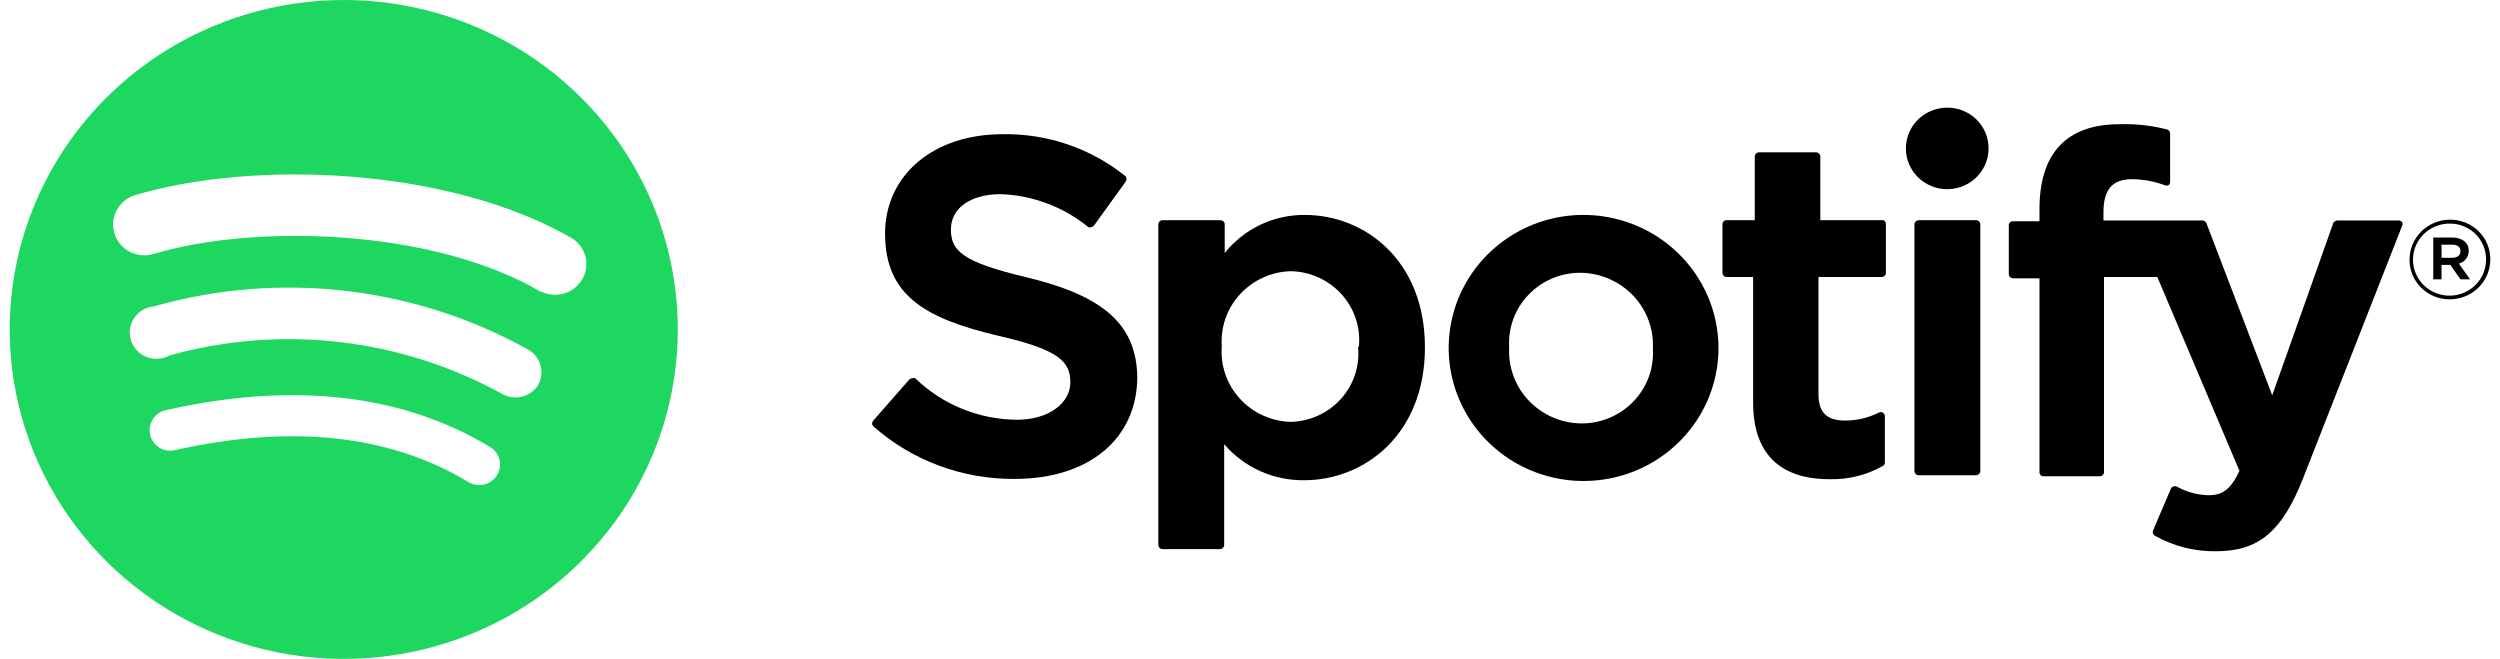
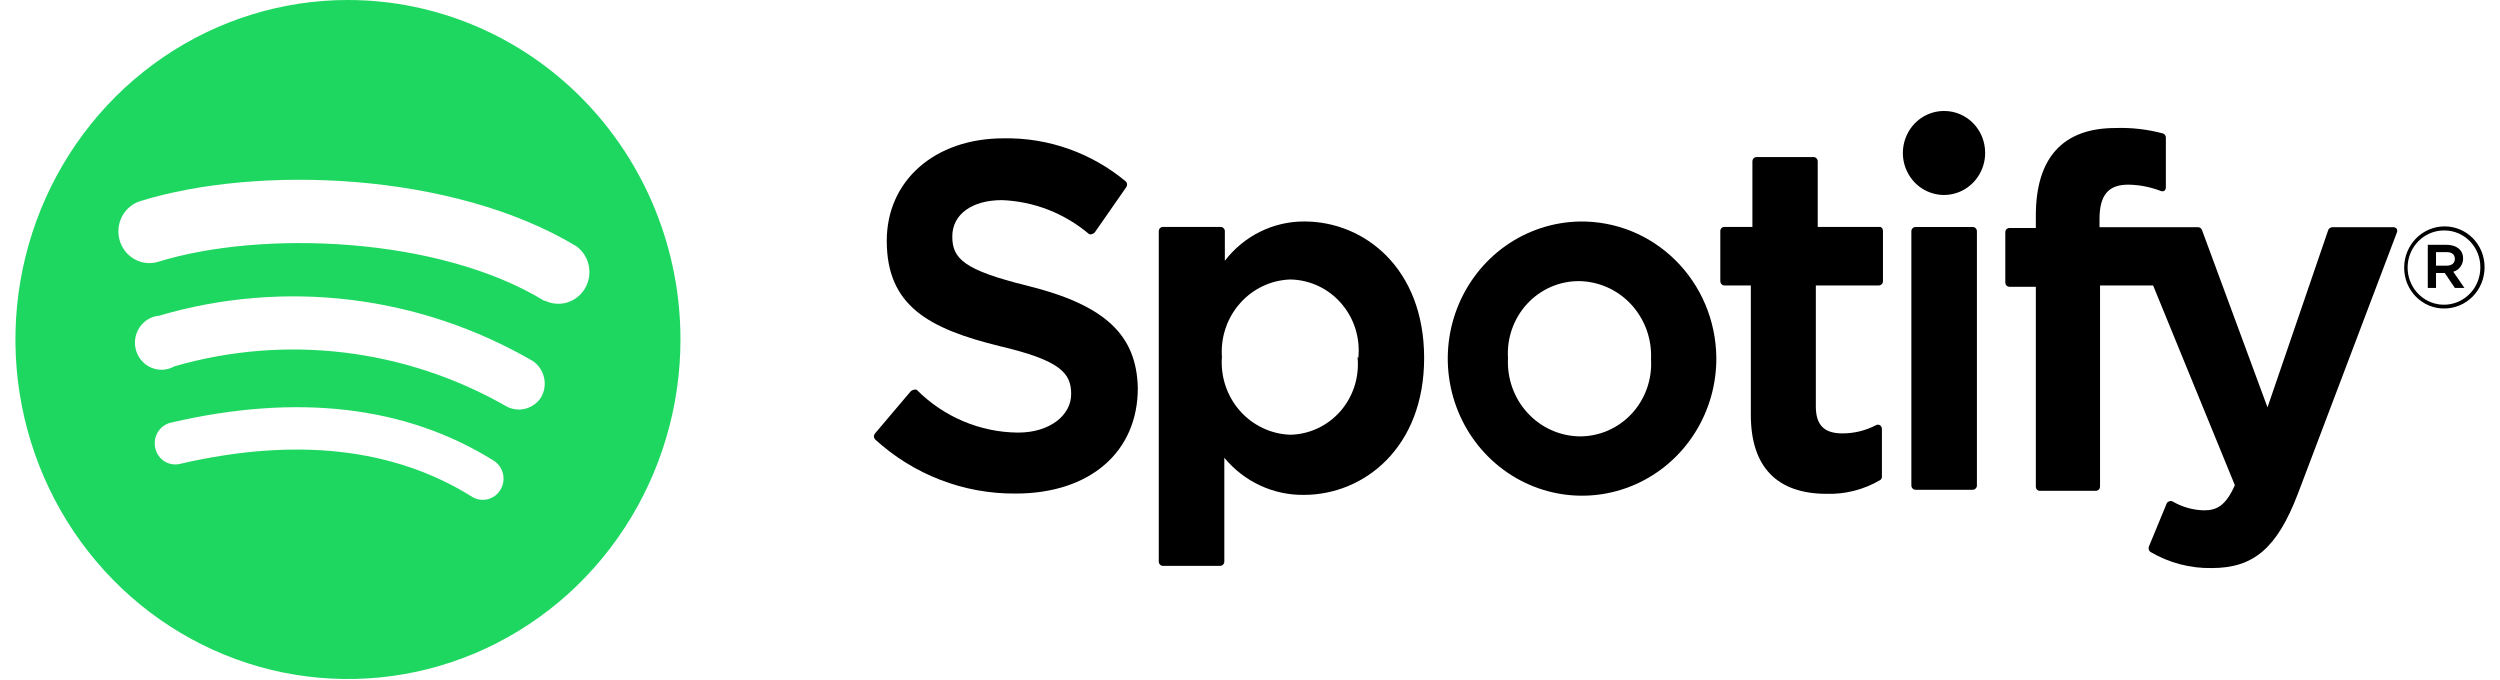
- <svg xmlns="http://www.w3.org/2000/svg" width="129" height="34" viewBox="0 0 129 34" fill="none">
-   <path d="M17.738 0C14.328 0 10.996 0.997 8.161 2.865C5.326 4.733 3.117 7.388 1.812 10.494C0.507 13.601 0.166 17.019 0.831 20.317C1.496 23.614 3.138 26.643 5.549 29.021C7.96 31.398 11.031 33.017 14.375 33.673C17.718 34.329 21.184 33.993 24.334 32.706C27.484 31.419 30.176 29.24 32.07 26.445C33.964 23.649 34.975 20.362 34.975 17C34.975 12.491 33.159 8.167 29.927 4.979C26.694 1.791 22.309 0 17.738 0ZM25.648 24.516C25.575 24.637 25.478 24.741 25.363 24.824C25.248 24.907 25.118 24.966 24.98 24.999C24.842 25.032 24.698 25.037 24.558 25.015C24.417 24.993 24.283 24.943 24.162 24.869C20.118 22.427 15.027 21.884 9.029 23.227C8.893 23.26 8.751 23.265 8.613 23.242C8.475 23.22 8.342 23.171 8.223 23.098C8.104 23.025 8.001 22.929 7.92 22.816C7.838 22.703 7.781 22.576 7.75 22.441C7.717 22.305 7.712 22.165 7.734 22.027C7.757 21.89 7.806 21.758 7.881 21.64C7.955 21.521 8.052 21.418 8.166 21.337C8.281 21.256 8.41 21.197 8.548 21.165C15.11 19.686 20.75 20.324 25.29 23.065C25.532 23.211 25.706 23.445 25.773 23.718C25.84 23.99 25.795 24.277 25.648 24.516ZM27.753 19.89C27.561 20.181 27.262 20.389 26.919 20.47C26.576 20.551 26.215 20.498 25.909 20.324C20.679 17.446 14.504 16.734 8.74 18.343C8.561 18.442 8.362 18.5 8.157 18.512C7.952 18.525 7.747 18.492 7.556 18.416C7.366 18.341 7.195 18.224 7.056 18.075C6.918 17.925 6.815 17.747 6.755 17.554C6.695 17.36 6.68 17.156 6.71 16.955C6.741 16.755 6.817 16.564 6.932 16.397C7.047 16.229 7.199 16.089 7.376 15.987C7.554 15.885 7.752 15.823 7.956 15.806C11.173 14.893 14.542 14.623 17.866 15.012C21.19 15.401 24.402 16.441 27.313 18.072C27.608 18.261 27.819 18.556 27.901 18.894C27.983 19.233 27.93 19.589 27.753 19.89ZM27.932 15.073C22.429 11.817 13.225 11.519 7.915 13.106C7.506 13.229 7.065 13.186 6.689 12.987C6.312 12.789 6.031 12.451 5.907 12.048C5.783 11.645 5.826 11.21 6.027 10.838C6.228 10.467 6.571 10.189 6.98 10.067C13.074 8.249 23.185 8.602 29.582 12.333C29.911 12.565 30.14 12.911 30.222 13.301C30.304 13.692 30.234 14.098 30.026 14.44C29.818 14.782 29.487 15.035 29.099 15.147C28.711 15.259 28.294 15.223 27.932 15.046V15.073Z" fill="#1ED760" />
-   <path d="M52.961 14.306C49.658 13.519 49.067 12.949 49.067 11.836C49.067 10.724 50.099 10.018 51.64 10.018C53.291 10.079 54.878 10.676 56.151 11.714C56.178 11.727 56.206 11.734 56.235 11.734C56.263 11.734 56.292 11.727 56.317 11.714C56.371 11.704 56.42 11.675 56.454 11.633L58.078 9.381C58.11 9.34 58.128 9.29 58.128 9.238C58.128 9.187 58.11 9.136 58.078 9.096C56.288 7.651 54.035 6.881 51.722 6.925C48.159 6.925 45.669 9.042 45.669 12.054C45.669 15.296 47.815 16.449 51.53 17.331C54.693 18.05 55.23 18.688 55.23 19.733C55.23 20.777 54.143 21.659 52.478 21.659C50.511 21.646 48.625 20.877 47.224 19.516C47.17 19.498 47.112 19.498 47.058 19.516C47.002 19.529 46.95 19.557 46.907 19.597L45.063 21.7C45.025 21.74 45.003 21.794 45.003 21.849C45.003 21.905 45.025 21.958 45.063 21.998C47.066 23.768 49.666 24.735 52.355 24.712C56.193 24.712 58.684 22.636 58.684 19.434C58.628 16.762 56.977 15.269 52.961 14.306Z" fill="black" />
-   <path d="M67.323 11.09C66.528 11.085 65.742 11.26 65.027 11.601C64.311 11.942 63.685 12.44 63.195 13.057V11.565C63.192 11.51 63.167 11.458 63.126 11.42C63.085 11.383 63.031 11.361 62.976 11.361H59.99C59.934 11.361 59.88 11.383 59.839 11.42C59.798 11.458 59.774 11.51 59.77 11.565V28.117C59.77 28.175 59.793 28.23 59.834 28.271C59.876 28.312 59.931 28.334 59.99 28.334H62.948C63.006 28.334 63.062 28.312 63.103 28.271C63.144 28.23 63.168 28.175 63.168 28.117V22.921C63.674 23.512 64.306 23.986 65.02 24.307C65.733 24.628 66.511 24.79 67.295 24.78C70.39 24.78 73.527 22.433 73.527 17.928C73.527 13.424 70.418 11.09 67.323 11.09ZM70.073 17.874C70.126 18.359 70.075 18.85 69.924 19.314C69.774 19.779 69.527 20.208 69.2 20.574C68.872 20.94 68.472 21.235 68.024 21.44C67.575 21.646 67.088 21.757 66.594 21.768C66.097 21.753 65.61 21.639 65.16 21.433C64.71 21.227 64.306 20.933 63.975 20.569C63.644 20.205 63.39 19.779 63.229 19.315C63.07 18.852 63.007 18.362 63.044 17.874C63.009 17.387 63.073 16.898 63.234 16.437C63.395 15.975 63.649 15.55 63.98 15.188C64.311 14.826 64.715 14.533 65.163 14.328C65.612 14.122 66.098 14.009 66.594 13.994C67.094 14.002 67.588 14.113 68.042 14.32C68.496 14.527 68.902 14.825 69.233 15.195C69.565 15.566 69.815 16 69.966 16.47C70.118 16.941 70.169 17.437 70.115 17.928L70.073 17.874Z" fill="black" />
-   <path d="M81.589 11.09C80.214 11.114 78.877 11.539 77.747 12.312C76.617 13.084 75.744 14.17 75.239 15.431C74.734 16.692 74.618 18.072 74.907 19.398C75.197 20.724 75.878 21.935 76.864 22.88C77.85 23.824 79.099 24.459 80.451 24.705C81.802 24.951 83.198 24.797 84.462 24.261C85.724 23.726 86.799 22.833 87.548 21.697C88.299 20.56 88.69 19.23 88.674 17.874C88.66 16.969 88.468 16.076 88.105 15.245C87.741 14.415 87.216 13.663 86.558 13.033C85.9 12.402 85.122 11.906 84.269 11.573C83.417 11.24 82.505 11.076 81.589 11.09ZM81.589 21.849C81.08 21.842 80.579 21.735 80.114 21.532C79.649 21.329 79.23 21.036 78.883 20.67C78.536 20.303 78.268 19.872 78.095 19.401C77.921 18.929 77.846 18.428 77.874 17.928C77.842 17.434 77.913 16.939 78.082 16.474C78.251 16.008 78.516 15.582 78.859 15.221C79.202 14.86 79.616 14.572 80.076 14.375C80.536 14.178 81.032 14.076 81.534 14.075C82.043 14.078 82.547 14.183 83.015 14.383C83.483 14.583 83.905 14.874 84.256 15.239C84.606 15.604 84.879 16.035 85.056 16.507C85.234 16.978 85.313 17.48 85.289 17.982C85.321 18.48 85.249 18.979 85.078 19.448C84.906 19.917 84.638 20.346 84.291 20.709C83.943 21.072 83.525 21.36 83.06 21.556C82.594 21.752 82.094 21.852 81.589 21.849Z" fill="black" />
-   <path d="M97.189 11.362H93.929V8.079C93.929 8.023 93.908 7.97 93.869 7.93C93.831 7.889 93.779 7.865 93.723 7.861H90.764C90.706 7.861 90.65 7.884 90.609 7.925C90.568 7.966 90.545 8.021 90.545 8.079V11.362H89.087C89.059 11.362 89.032 11.367 89.007 11.377C88.982 11.387 88.959 11.403 88.94 11.421C88.921 11.44 88.906 11.463 88.896 11.488C88.885 11.512 88.88 11.539 88.88 11.565V14.075C88.88 14.131 88.901 14.184 88.939 14.224C88.978 14.265 89.03 14.289 89.087 14.292H90.462V20.778C90.462 23.396 91.837 24.726 94.396 24.726C95.359 24.753 96.311 24.518 97.148 24.047C97.181 24.032 97.21 24.007 97.229 23.975C97.249 23.944 97.258 23.908 97.258 23.871V21.483C97.258 21.446 97.25 21.41 97.233 21.377C97.216 21.344 97.192 21.315 97.162 21.293C97.129 21.273 97.091 21.262 97.052 21.262C97.013 21.262 96.975 21.273 96.942 21.293C96.404 21.562 95.81 21.701 95.208 21.7C94.259 21.7 93.833 21.28 93.833 20.343V14.292H97.093C97.151 14.292 97.207 14.27 97.248 14.229C97.29 14.188 97.313 14.133 97.313 14.075V11.565C97.315 11.523 97.304 11.482 97.281 11.445C97.259 11.409 97.227 11.38 97.189 11.362Z" fill="black" />
-   <path d="M108.538 11.376V10.969C108.538 9.775 108.992 9.246 110.024 9.246C110.598 9.252 111.167 9.358 111.703 9.558C111.733 9.571 111.766 9.578 111.799 9.578C111.832 9.578 111.865 9.571 111.896 9.558C111.922 9.537 111.944 9.51 111.958 9.479C111.972 9.448 111.979 9.415 111.978 9.381V6.898C111.98 6.851 111.967 6.804 111.94 6.765C111.912 6.725 111.872 6.696 111.826 6.681C111.023 6.473 110.194 6.382 109.364 6.41C106.613 6.41 105.237 7.93 105.237 10.792V11.416H103.861C103.807 11.416 103.754 11.438 103.716 11.476C103.677 11.514 103.654 11.566 103.654 11.62V14.143C103.654 14.199 103.676 14.252 103.715 14.292C103.753 14.333 103.805 14.357 103.861 14.361H105.237V24.373C105.237 24.427 105.259 24.479 105.297 24.517C105.336 24.555 105.388 24.577 105.443 24.577H108.346C108.402 24.577 108.456 24.556 108.497 24.518C108.538 24.48 108.562 24.428 108.566 24.373V14.293H111.318L115.555 24.292C115.073 25.35 114.592 25.554 113.945 25.554C113.375 25.538 112.817 25.385 112.322 25.106C112.294 25.093 112.264 25.086 112.232 25.086C112.201 25.086 112.171 25.093 112.143 25.106C112.115 25.114 112.09 25.128 112.069 25.146C112.047 25.165 112.03 25.189 112.019 25.215L111.097 27.372C111.077 27.421 111.076 27.476 111.093 27.525C111.111 27.575 111.146 27.617 111.194 27.643C112.155 28.187 113.249 28.464 114.357 28.444C116.532 28.444 117.742 27.439 118.815 24.74L123.946 11.661C123.963 11.629 123.972 11.594 123.972 11.559C123.972 11.523 123.963 11.489 123.946 11.457C123.925 11.431 123.898 11.41 123.867 11.396C123.836 11.382 123.802 11.375 123.768 11.376H120.604C120.56 11.379 120.518 11.392 120.482 11.416C120.445 11.44 120.416 11.473 120.397 11.511L117.247 20.398L113.849 11.511C113.832 11.471 113.804 11.436 113.767 11.412C113.73 11.388 113.687 11.375 113.642 11.376H108.538Z" fill="black" />
-   <path d="M101.963 11.362H99.005C98.884 11.362 98.785 11.459 98.785 11.579V24.305C98.785 24.425 98.884 24.522 99.005 24.522H101.963C102.085 24.522 102.183 24.425 102.183 24.305V11.579C102.183 11.459 102.085 11.362 101.963 11.362Z" fill="black" />
-   <path d="M100.491 5.555C100.068 5.553 99.654 5.674 99.302 5.903C98.949 6.133 98.674 6.46 98.511 6.844C98.348 7.228 98.303 7.651 98.384 8.06C98.465 8.469 98.666 8.845 98.964 9.141C99.262 9.436 99.642 9.638 100.055 9.72C100.47 9.802 100.899 9.761 101.29 9.603C101.68 9.444 102.014 9.174 102.249 8.828C102.484 8.482 102.61 8.075 102.61 7.658C102.611 7.383 102.557 7.11 102.452 6.855C102.346 6.6 102.19 6.368 101.994 6.172C101.796 5.977 101.563 5.822 101.305 5.716C101.046 5.61 100.77 5.555 100.491 5.555Z" fill="black" />
-   <path d="M126.409 15.445C126.135 15.447 125.865 15.396 125.612 15.293C125.359 15.191 125.13 15.04 124.936 14.85C124.742 14.659 124.59 14.432 124.486 14.183C124.382 13.934 124.33 13.666 124.332 13.397C124.332 12.85 124.552 12.325 124.944 11.939C125.336 11.552 125.869 11.335 126.423 11.335C126.696 11.333 126.967 11.385 127.22 11.487C127.473 11.589 127.703 11.74 127.896 11.931C128.089 12.121 128.242 12.348 128.346 12.597C128.45 12.847 128.502 13.114 128.5 13.383C128.5 13.93 128.28 14.455 127.888 14.842C127.495 15.228 126.964 15.445 126.409 15.445ZM126.409 11.538C126.035 11.536 125.669 11.643 125.357 11.846C125.045 12.049 124.802 12.339 124.657 12.679C124.513 13.019 124.474 13.394 124.546 13.756C124.618 14.118 124.799 14.45 125.062 14.711C125.327 14.972 125.664 15.149 126.031 15.22C126.398 15.292 126.778 15.254 127.123 15.111C127.468 14.969 127.762 14.729 127.969 14.421C128.174 14.113 128.282 13.752 128.28 13.383C128.282 13.142 128.235 12.902 128.143 12.678C128.05 12.454 127.913 12.251 127.741 12.079C127.568 11.908 127.363 11.772 127.137 11.679C126.911 11.586 126.668 11.538 126.423 11.538H126.409ZM126.876 13.6L127.455 14.414H126.96L126.436 13.668H125.983V14.414H125.556V12.257H126.533C127.042 12.257 127.386 12.515 127.386 12.936C127.389 13.085 127.342 13.231 127.253 13.351C127.163 13.471 127.036 13.559 126.89 13.6H126.876ZM126.519 12.624H125.983V13.302H126.519C126.794 13.302 126.96 13.18 126.96 12.963C126.96 12.746 126.808 12.624 126.533 12.624H126.519Z" fill="black" />
+ <svg xmlns="http://www.w3.org/2000/svg" width="81" height="22" viewBox="0 0 81 22" fill="none">
+   <path d="M11.274 0C9.143 0 7.06 0.645 5.288 1.854C3.516 3.063 2.136 4.781 1.32 6.79C0.505 8.8 0.291 11.012 0.707 13.146C1.123 15.28 2.149 17.24 3.655 18.778C5.162 20.317 7.082 21.364 9.172 21.789C11.262 22.213 13.428 21.995 15.396 21.163C17.365 20.33 19.048 18.92 20.231 17.111C21.415 15.302 22.047 13.176 22.047 11C22.047 8.083 20.912 5.285 18.892 3.222C16.871 1.159 14.131 0 11.274 0ZM16.217 15.864C16.172 15.941 16.111 16.009 16.039 16.063C15.968 16.116 15.886 16.155 15.8 16.176C15.713 16.197 15.624 16.201 15.536 16.186C15.448 16.172 15.364 16.14 15.289 16.092C12.761 14.512 9.58 14.16 5.831 15.03C5.746 15.05 5.657 15.054 5.571 15.039C5.484 15.025 5.401 14.993 5.327 14.946C5.252 14.898 5.188 14.836 5.137 14.763C5.086 14.69 5.051 14.608 5.031 14.52C5.011 14.433 5.008 14.342 5.021 14.253C5.036 14.164 5.067 14.079 5.113 14.002C5.159 13.925 5.22 13.859 5.291 13.806C5.363 13.754 5.444 13.716 5.53 13.695C9.631 12.738 13.156 13.151 15.994 14.924C16.145 15.019 16.254 15.171 16.296 15.347C16.338 15.523 16.309 15.709 16.217 15.864ZM17.533 12.87C17.413 13.059 17.226 13.193 17.012 13.245C16.797 13.297 16.572 13.264 16.381 13.151C13.112 11.289 9.252 10.828 5.65 11.869C5.538 11.933 5.414 11.97 5.286 11.979C5.157 11.987 5.029 11.966 4.91 11.916C4.791 11.867 4.684 11.792 4.598 11.695C4.511 11.599 4.447 11.484 4.409 11.358C4.372 11.233 4.362 11.101 4.382 10.971C4.401 10.841 4.448 10.718 4.52 10.61C4.592 10.501 4.687 10.411 4.798 10.344C4.908 10.278 5.032 10.238 5.16 10.227C7.171 9.637 9.276 9.462 11.354 9.714C13.431 9.965 15.439 10.639 17.258 11.694C17.443 11.816 17.574 12.007 17.625 12.226C17.677 12.445 17.644 12.675 17.533 12.87ZM17.645 9.753C14.206 7.646 8.453 7.453 5.134 8.48C4.879 8.56 4.603 8.532 4.368 8.403C4.132 8.275 3.957 8.056 3.879 7.796C3.802 7.535 3.829 7.253 3.954 7.013C4.08 6.773 4.294 6.593 4.55 6.514C8.359 5.338 14.678 5.566 18.677 7.98C18.882 8.13 19.025 8.354 19.076 8.607C19.128 8.859 19.084 9.122 18.954 9.344C18.824 9.565 18.617 9.728 18.374 9.801C18.132 9.874 17.871 9.85 17.645 9.736V9.753Z" fill="#1ED760" />
+   <path d="M33.288 9.258C31.224 8.749 30.854 8.38 30.854 7.66C30.854 6.94 31.499 6.484 32.463 6.484C33.495 6.523 34.486 6.909 35.282 7.581C35.299 7.59 35.316 7.594 35.334 7.594C35.352 7.594 35.37 7.59 35.386 7.581C35.42 7.574 35.45 7.556 35.472 7.528L36.486 6.071C36.506 6.045 36.518 6.012 36.518 5.979C36.518 5.945 36.506 5.913 36.486 5.887C35.368 4.952 33.959 4.454 32.514 4.482C30.287 4.482 28.731 5.852 28.731 7.801C28.731 9.899 30.072 10.645 32.394 11.216C34.371 11.681 34.706 12.094 34.706 12.77C34.706 13.445 34.027 14.016 32.986 14.016C31.757 14.007 30.578 13.51 29.702 12.629C29.669 12.618 29.633 12.618 29.599 12.629C29.564 12.638 29.531 12.656 29.504 12.682L28.352 14.042C28.328 14.068 28.315 14.103 28.315 14.139C28.315 14.175 28.328 14.209 28.352 14.236C29.604 15.38 31.229 16.006 32.909 15.991C35.308 15.991 36.865 14.648 36.865 12.576C36.83 10.847 35.798 9.881 33.288 9.258Z" fill="black" />
+   <path d="M42.264 7.176C41.767 7.173 41.277 7.286 40.83 7.507C40.382 7.728 39.991 8.05 39.685 8.449V7.484C39.683 7.448 39.667 7.414 39.642 7.39C39.616 7.365 39.582 7.352 39.548 7.352H37.682C37.647 7.352 37.613 7.365 37.587 7.39C37.561 7.414 37.546 7.448 37.544 7.484V18.194C37.544 18.231 37.558 18.267 37.584 18.293C37.61 18.32 37.645 18.334 37.682 18.334H39.53C39.566 18.334 39.602 18.32 39.627 18.293C39.653 18.267 39.668 18.231 39.668 18.194V14.832C39.984 15.214 40.379 15.52 40.825 15.728C41.271 15.936 41.757 16.041 42.247 16.034C44.182 16.034 46.142 14.516 46.142 11.601C46.142 8.686 44.199 7.176 42.264 7.176ZM43.984 11.566C44.016 11.88 43.984 12.197 43.89 12.498C43.796 12.799 43.642 13.076 43.438 13.313C43.233 13.55 42.983 13.74 42.703 13.873C42.422 14.006 42.118 14.079 41.809 14.085C41.499 14.076 41.194 14.002 40.913 13.868C40.631 13.735 40.379 13.545 40.172 13.309C39.965 13.074 39.806 12.798 39.706 12.498C39.606 12.199 39.567 11.882 39.59 11.566C39.568 11.251 39.608 10.934 39.709 10.636C39.809 10.337 39.968 10.062 40.176 9.828C40.382 9.593 40.634 9.404 40.914 9.271C41.195 9.138 41.499 9.065 41.809 9.055C42.122 9.061 42.43 9.133 42.714 9.266C42.998 9.4 43.252 9.593 43.459 9.833C43.666 10.072 43.822 10.353 43.917 10.658C44.011 10.962 44.043 11.283 44.009 11.601L43.984 11.566Z" fill="black" />
+   <path d="M51.181 7.177C50.321 7.193 49.486 7.468 48.779 7.967C48.073 8.467 47.528 9.17 47.212 9.986C46.896 10.802 46.824 11.695 47.005 12.553C47.186 13.41 47.611 14.194 48.227 14.805C48.844 15.417 49.624 15.828 50.469 15.987C51.314 16.146 52.187 16.046 52.976 15.699C53.765 15.353 54.437 14.775 54.905 14.04C55.374 13.304 55.619 12.444 55.609 11.566C55.6 10.981 55.48 10.403 55.253 9.866C55.026 9.328 54.697 8.841 54.286 8.434C53.875 8.026 53.389 7.705 52.856 7.489C52.323 7.274 51.753 7.168 51.181 7.177ZM51.181 14.139C50.863 14.134 50.549 14.065 50.259 13.933C49.968 13.802 49.706 13.613 49.49 13.375C49.273 13.139 49.105 12.859 48.997 12.554C48.889 12.249 48.842 11.925 48.859 11.601C48.839 11.282 48.883 10.962 48.989 10.661C49.095 10.359 49.26 10.083 49.474 9.85C49.689 9.616 49.948 9.43 50.235 9.302C50.523 9.175 50.833 9.109 51.146 9.108C51.465 9.11 51.78 9.178 52.072 9.307C52.364 9.437 52.628 9.625 52.848 9.861C53.066 10.098 53.237 10.377 53.348 10.682C53.459 10.987 53.508 11.312 53.493 11.636C53.513 11.959 53.468 12.281 53.361 12.585C53.254 12.888 53.087 13.166 52.87 13.401C52.652 13.635 52.391 13.822 52.1 13.949C51.809 14.076 51.496 14.14 51.181 14.139Z" fill="black" />
+   <path d="M60.931 7.353H58.894V5.228C58.894 5.193 58.88 5.158 58.856 5.132C58.832 5.106 58.8 5.09 58.764 5.088H56.916C56.879 5.088 56.844 5.103 56.818 5.129C56.793 5.155 56.778 5.191 56.778 5.228V7.353H55.867C55.85 7.353 55.833 7.356 55.817 7.363C55.802 7.369 55.787 7.379 55.775 7.391C55.764 7.404 55.754 7.418 55.748 7.434C55.741 7.45 55.738 7.467 55.738 7.485V9.109C55.738 9.144 55.751 9.179 55.775 9.205C55.799 9.231 55.832 9.247 55.867 9.249H56.727V13.445C56.727 15.14 57.586 16 59.186 16C59.787 16.017 60.382 15.866 60.905 15.561C60.926 15.551 60.944 15.535 60.956 15.514C60.969 15.494 60.974 15.471 60.974 15.447V13.902C60.974 13.878 60.969 13.854 60.959 13.833C60.948 13.812 60.933 13.793 60.914 13.779C60.894 13.766 60.87 13.759 60.845 13.759C60.821 13.759 60.797 13.766 60.776 13.779C60.44 13.953 60.069 14.043 59.693 14.042C59.1 14.042 58.833 13.77 58.833 13.165V9.249H60.871C60.907 9.249 60.942 9.234 60.968 9.208C60.994 9.182 61.008 9.146 61.008 9.109V7.485C61.009 7.457 61.002 7.43 60.989 7.407C60.975 7.384 60.955 7.365 60.931 7.353Z" fill="black" />
+   <path d="M68.024 7.361V7.098C68.024 6.325 68.308 5.983 68.953 5.983C69.311 5.987 69.667 6.056 70.002 6.185C70.021 6.194 70.041 6.198 70.062 6.198C70.083 6.198 70.103 6.194 70.122 6.185C70.138 6.171 70.152 6.154 70.161 6.134C70.17 6.114 70.174 6.093 70.174 6.071V4.464C70.175 4.434 70.167 4.403 70.15 4.378C70.132 4.352 70.108 4.333 70.079 4.324C69.577 4.189 69.059 4.13 68.54 4.148C66.82 4.148 65.961 5.132 65.961 6.984V7.388H65.101C65.067 7.388 65.034 7.402 65.01 7.426C64.985 7.451 64.972 7.484 64.972 7.519V9.152C64.972 9.188 64.985 9.223 65.009 9.249C65.033 9.275 65.066 9.29 65.101 9.293H65.961V15.772C65.961 15.806 65.974 15.84 65.998 15.865C66.023 15.889 66.055 15.903 66.09 15.903H67.903C67.939 15.903 67.972 15.89 67.998 15.865C68.024 15.841 68.039 15.807 68.041 15.772V9.249H69.761L72.409 15.719C72.108 16.404 71.808 16.535 71.403 16.535C71.047 16.526 70.698 16.426 70.389 16.246C70.371 16.237 70.352 16.233 70.333 16.233C70.313 16.233 70.295 16.237 70.277 16.246C70.26 16.251 70.244 16.26 70.231 16.272C70.217 16.284 70.206 16.299 70.199 16.316L69.623 17.712C69.611 17.744 69.61 17.779 69.621 17.811C69.632 17.843 69.654 17.871 69.683 17.887C70.285 18.239 70.968 18.418 71.661 18.405C73.02 18.405 73.776 17.756 74.447 16.009L77.654 7.546C77.665 7.525 77.67 7.503 77.67 7.48C77.67 7.457 77.665 7.434 77.654 7.414C77.641 7.397 77.624 7.383 77.604 7.374C77.585 7.365 77.564 7.361 77.542 7.361H75.565C75.537 7.363 75.511 7.372 75.489 7.388C75.466 7.403 75.448 7.424 75.436 7.449L73.467 13.199L71.343 7.449C71.332 7.423 71.315 7.401 71.292 7.385C71.269 7.369 71.242 7.361 71.214 7.361H68.024Z" fill="black" />
+   <path d="M63.914 7.354H62.066C61.99 7.354 61.928 7.416 61.928 7.494V15.729C61.928 15.806 61.99 15.869 62.066 15.869H63.914C63.991 15.869 64.052 15.806 64.052 15.729V7.494C64.052 7.416 63.991 7.354 63.914 7.354Z" fill="black" />
+   <path d="M62.994 3.596C62.73 3.594 62.471 3.672 62.251 3.821C62.031 3.969 61.859 4.181 61.757 4.43C61.655 4.678 61.627 4.952 61.677 5.216C61.728 5.481 61.854 5.724 62.04 5.916C62.226 6.107 62.464 6.237 62.722 6.29C62.981 6.344 63.249 6.317 63.494 6.214C63.737 6.112 63.946 5.937 64.093 5.713C64.24 5.489 64.319 5.226 64.319 4.956C64.319 4.778 64.286 4.601 64.22 4.436C64.154 4.271 64.056 4.121 63.934 3.995C63.81 3.868 63.664 3.768 63.503 3.699C63.341 3.631 63.169 3.596 62.994 3.596Z" fill="black" />
+   <path d="M79.193 9.995C79.022 9.997 78.853 9.963 78.695 9.897C78.537 9.831 78.394 9.733 78.273 9.61C78.152 9.486 78.056 9.34 77.991 9.179C77.927 9.017 77.894 8.844 77.895 8.67C77.895 8.316 78.033 7.977 78.278 7.726C78.523 7.476 78.856 7.335 79.202 7.335C79.373 7.334 79.542 7.368 79.7 7.434C79.858 7.5 80.002 7.598 80.123 7.721C80.243 7.844 80.339 7.991 80.404 8.152C80.469 8.314 80.501 8.487 80.5 8.661C80.5 9.015 80.363 9.354 80.118 9.605C79.872 9.855 79.54 9.995 79.193 9.995ZM79.193 7.467C78.96 7.465 78.731 7.535 78.536 7.666C78.341 7.798 78.189 7.985 78.098 8.206C78.008 8.426 77.984 8.668 78.029 8.902C78.074 9.136 78.187 9.352 78.352 9.52C78.517 9.689 78.728 9.804 78.957 9.85C79.186 9.896 79.424 9.871 79.64 9.779C79.855 9.687 80.039 9.532 80.168 9.333C80.296 9.133 80.364 8.9 80.363 8.661C80.364 8.505 80.335 8.35 80.277 8.205C80.219 8.06 80.133 7.928 80.026 7.817C79.918 7.706 79.789 7.618 79.648 7.558C79.507 7.498 79.355 7.467 79.202 7.467H79.193ZM79.485 8.802L79.847 9.328H79.537L79.21 8.845H78.927V9.328H78.66V7.932H79.271C79.589 7.932 79.804 8.099 79.804 8.371C79.806 8.468 79.776 8.562 79.72 8.64C79.665 8.718 79.585 8.775 79.494 8.802H79.485ZM79.262 8.169H78.927V8.608H79.262C79.434 8.608 79.537 8.529 79.537 8.389C79.537 8.248 79.443 8.169 79.271 8.169H79.262Z" fill="black" />
</svg>
